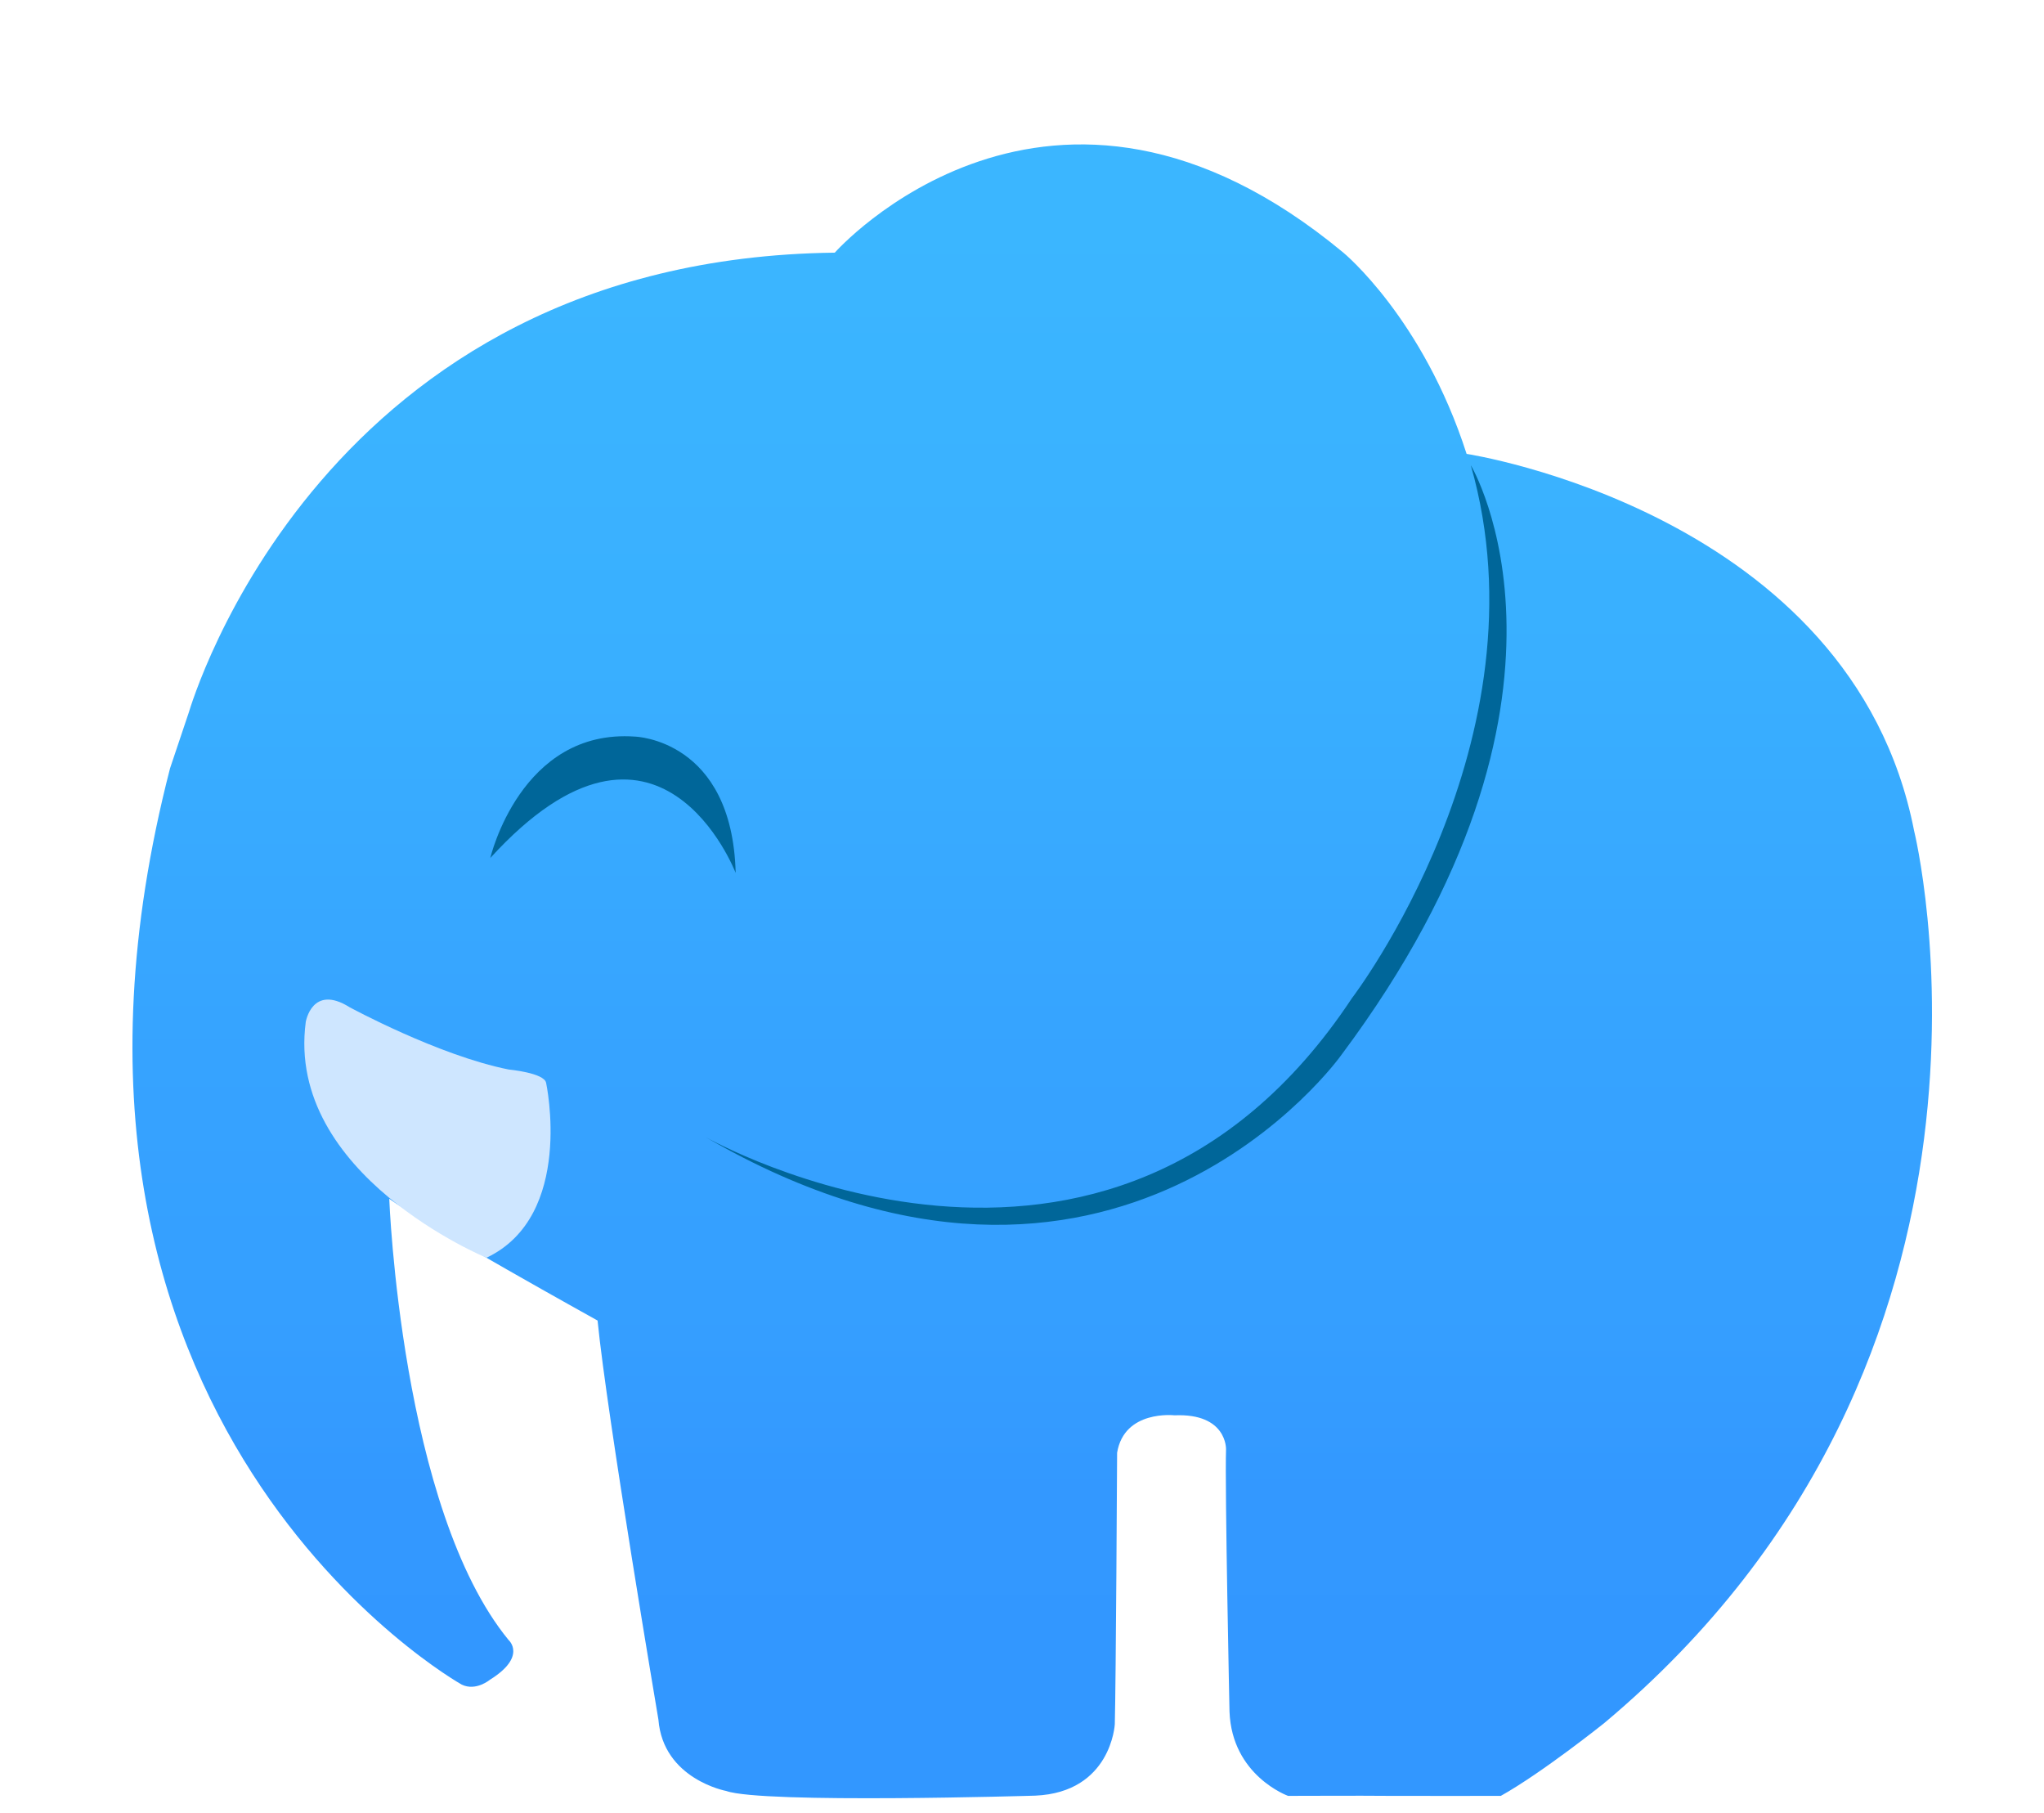
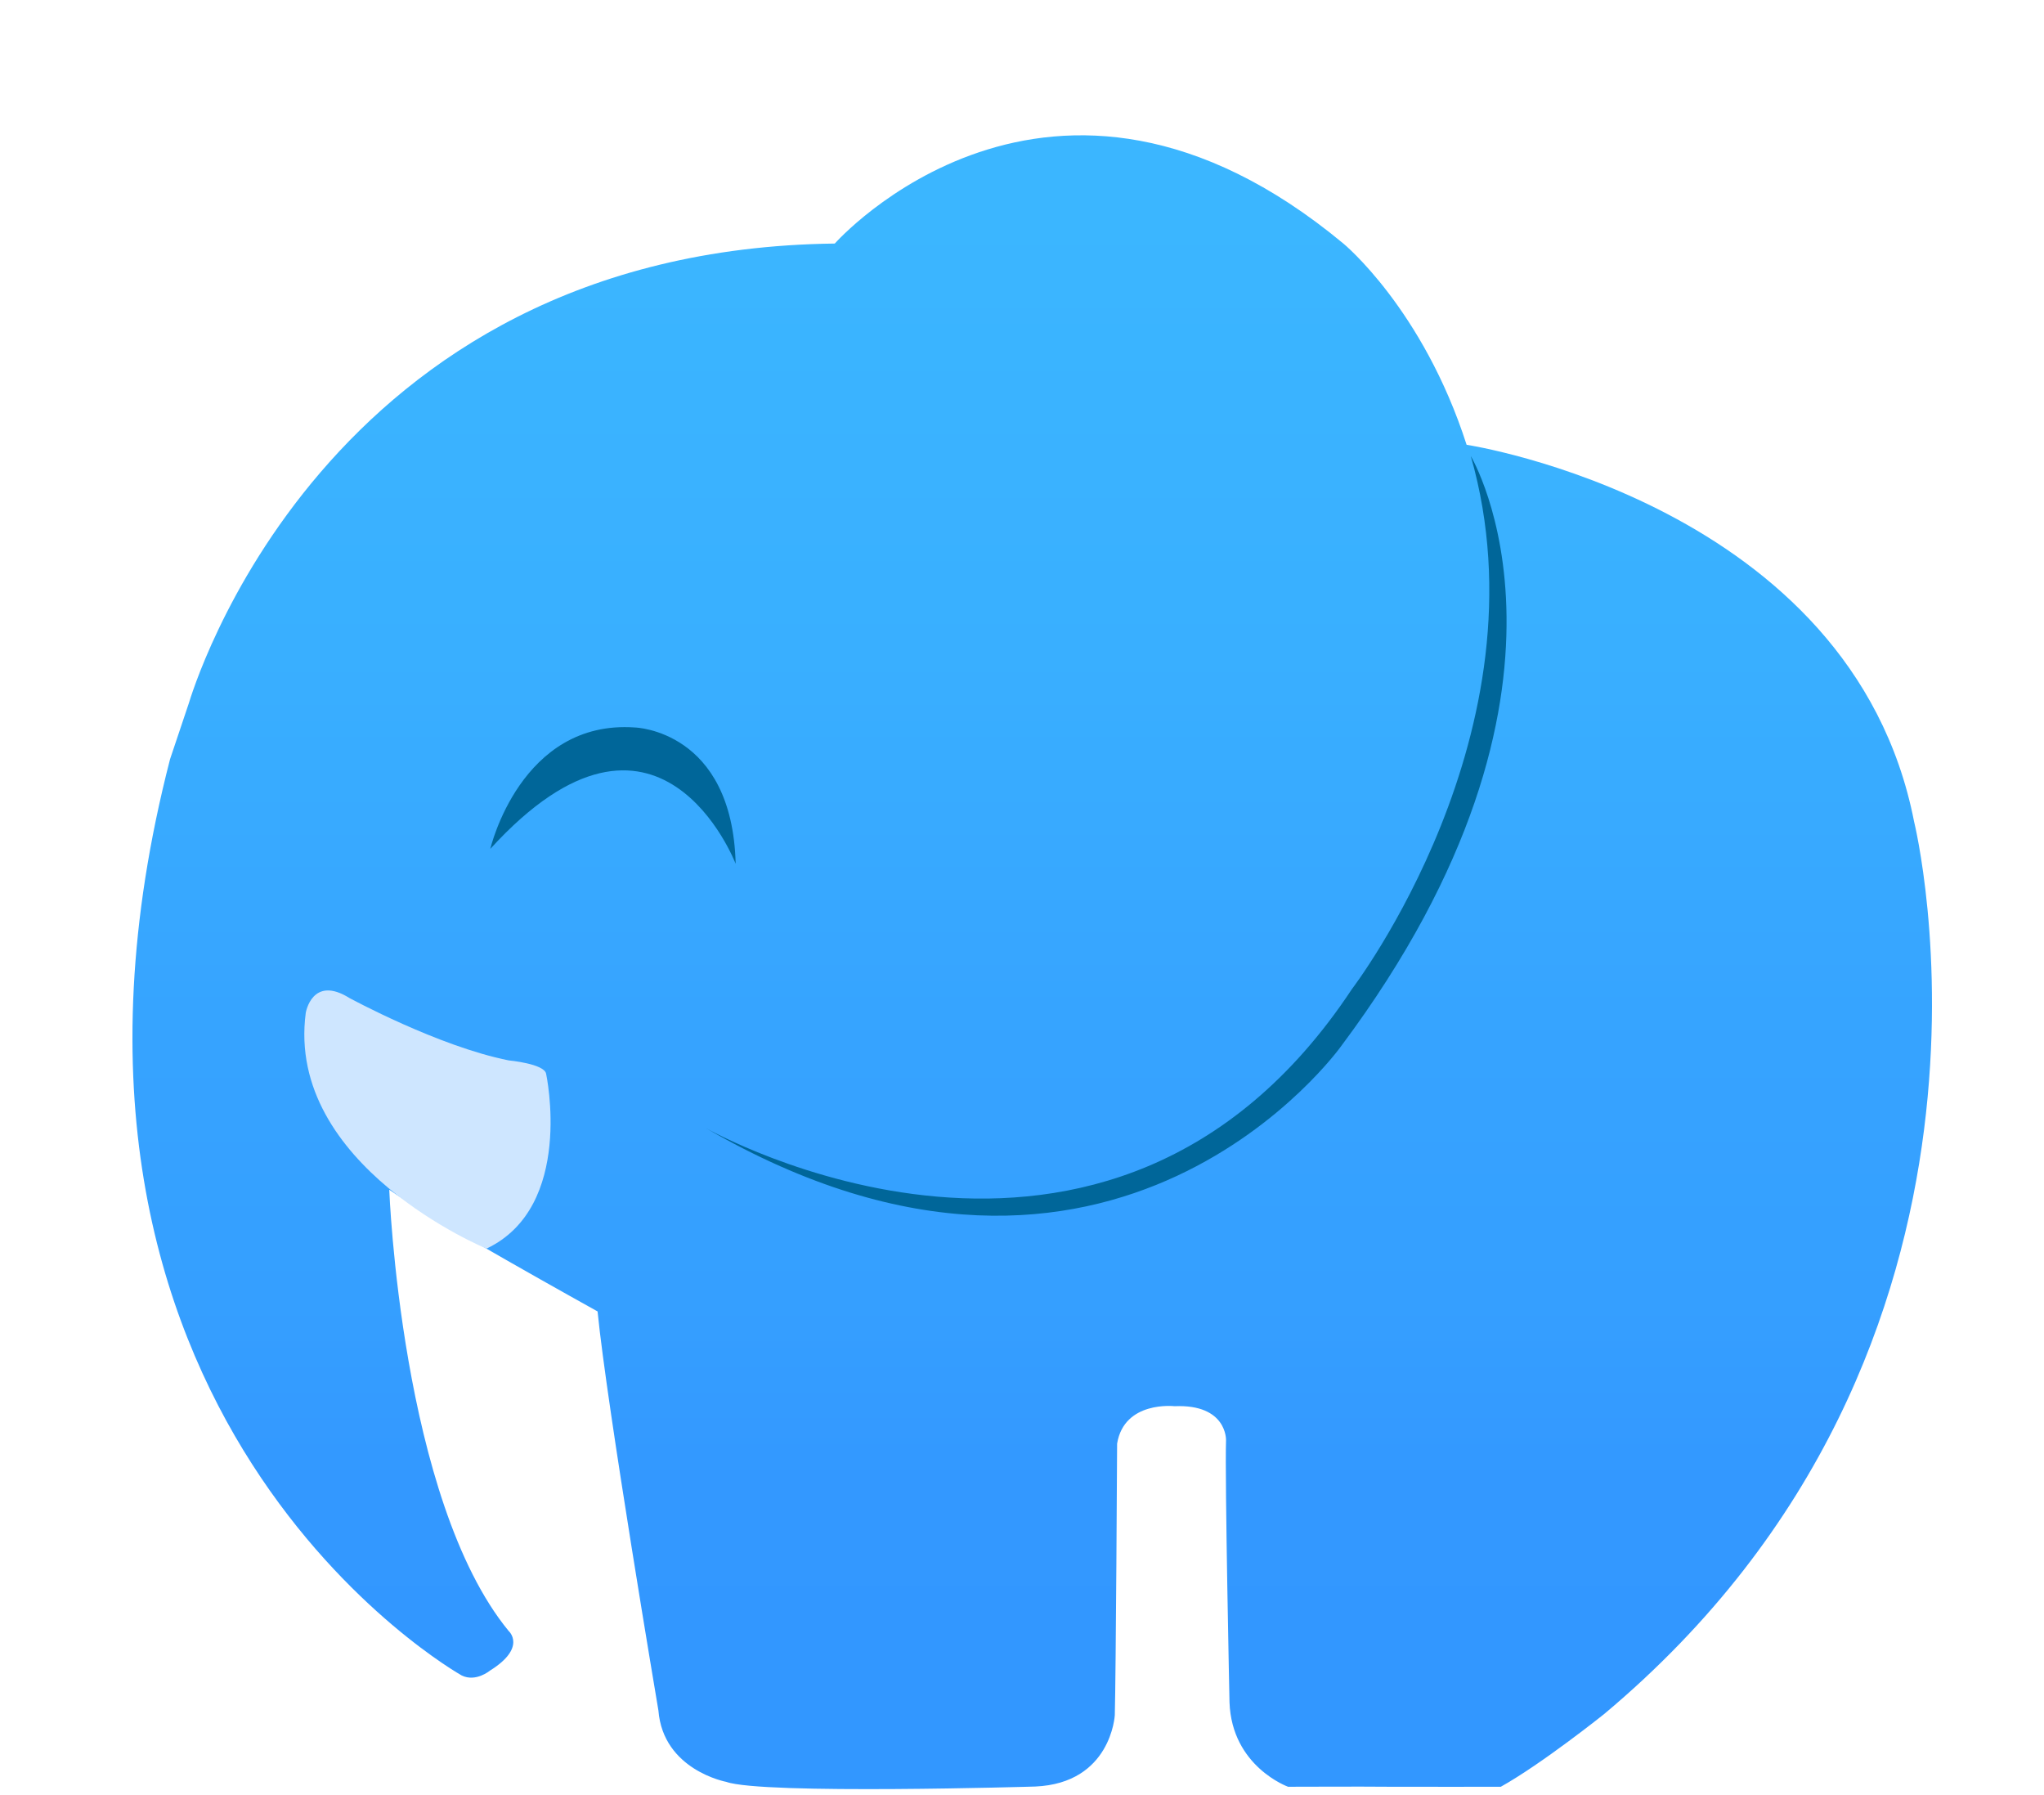
- <svg xmlns="http://www.w3.org/2000/svg" width="2500" height="2217" viewBox="-58.57 -59.93 908.27 797.36">
+ <svg xmlns="http://www.w3.org/2000/svg" viewBox="-58.57 -59.93 908.27 797.36">
  <linearGradient id="a" x1="400.117" x2="400.117" y1="22.293" y2="715" gradientUnits="userSpaceOnUse">
    <stop offset=".018" stop-color="#3bb6ff" />
    <stop offset=".302" stop-color="#39afff" />
    <stop offset=".552" stop-color="#36a3ff" />
    <stop offset=".717" stop-color="#359fff" />
    <stop offset=".832" stop-color="#3398ff" />
    <stop offset=".964" stop-color="#3297ff" />
  </linearGradient>
  <path fill="url(#a)" d="M25.27 252.7c1.36-4.1 58.96-201.67 287.1-204.43 0 0 95.66-108.2 226 0 0 0 35.36 29.06 54.76 89.4 0 0 171.14 25.96 198.84 167.4 0 0 57.73 232.9-137.77 396.53 0 0-27.53 22.03-45.87 32.27 0 0-40.66.06-49.06 0-17.9-.14-29.2 0-45.47 0 0 0-25-8.94-26.03-37.5 0 0-2.1-99.34-1.54-116.5 0 0 .5-16.07-22.9-15.07 0 0-22.33-2.57-25.5 16.63 0 0-.53 102.47-1.03 120.64 0 0-1.57 30.23-35.37 31.7 0 0-121.16 3.66-137.26-2.07 0 0-28.07-5.2-30.17-31.73 0 0-22.9-135.2-27.03-177.27 0 0-76.97-42.67-92.57-54.1 0 0 5.2 137.77 53.03 196.03 0 0 8.34 7.3-8.33 17.67 0 0-6.23 5.2-12.5 2.13 0 0-205.17-114.6-129.6-407.1" />
  <path fill="#069" d="M254.93 441.17s179 102.03 287.3-61.77c0 0 87.7-114.53 52.77-236.7 0 0 61.5 102.67-57.5 261.97.03.03-100.9 142.03-282.57 36.5" />
  <path fill="#cee6ff" d="M184.1 417.1s12.77 59.1-26.5 77.7c0 0-89.33-36.8-80.3-104.77 0 0 2.8-16.96 19.43-6.56 0 0 39.54 21.5 70.74 27.7-.04 0 15.83 1.46 16.63 5.93" />
  <path fill="#069" d="M159.3 317.2s13.47-57.57 64.3-53.93c0 0 43.2 1.16 44.73 60.56 0 .04-34.03-88.83-109.03-6.63" />
</svg>
